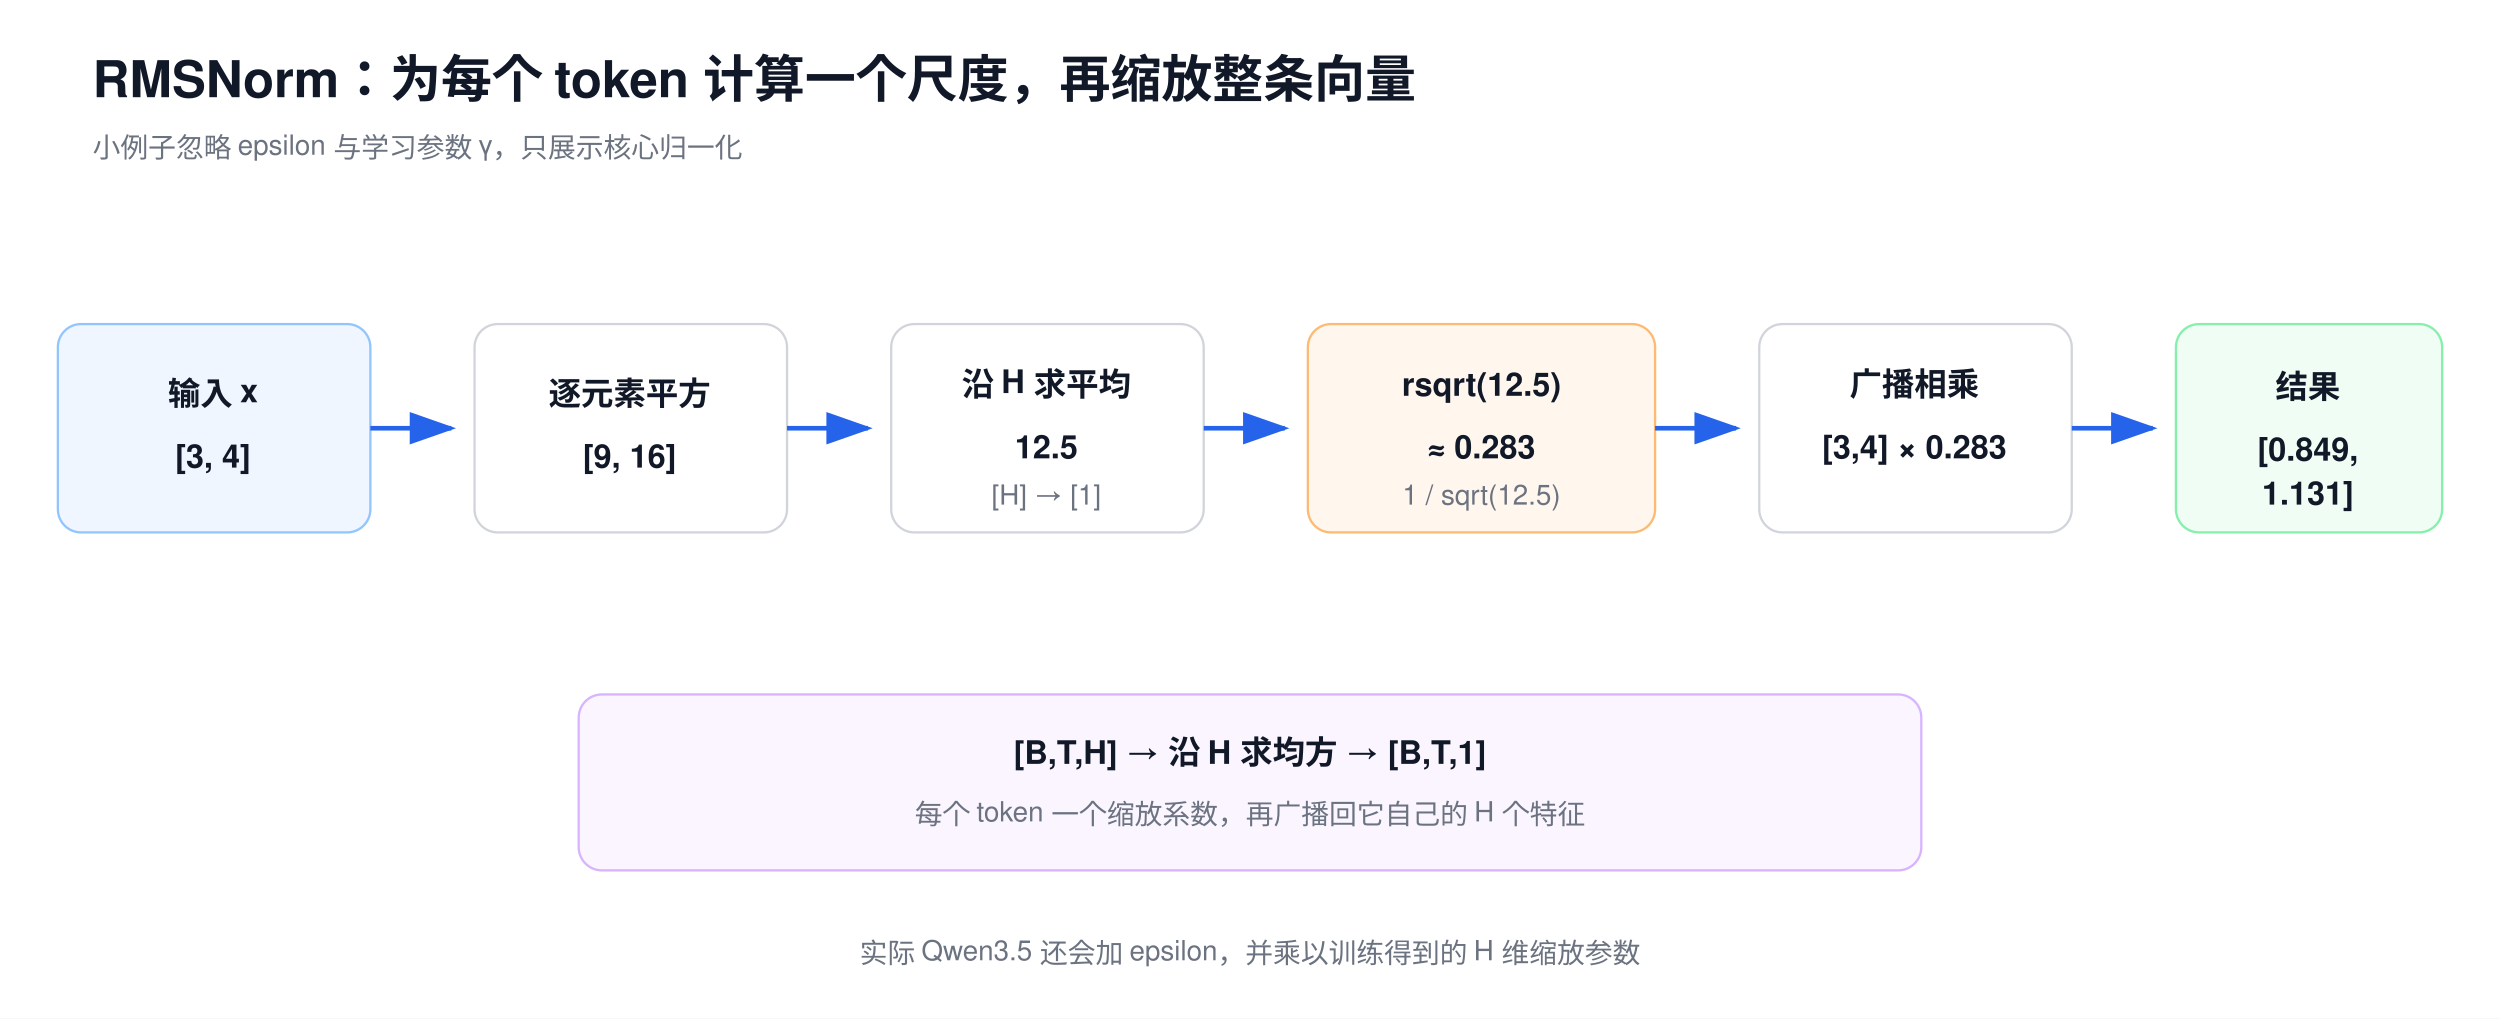
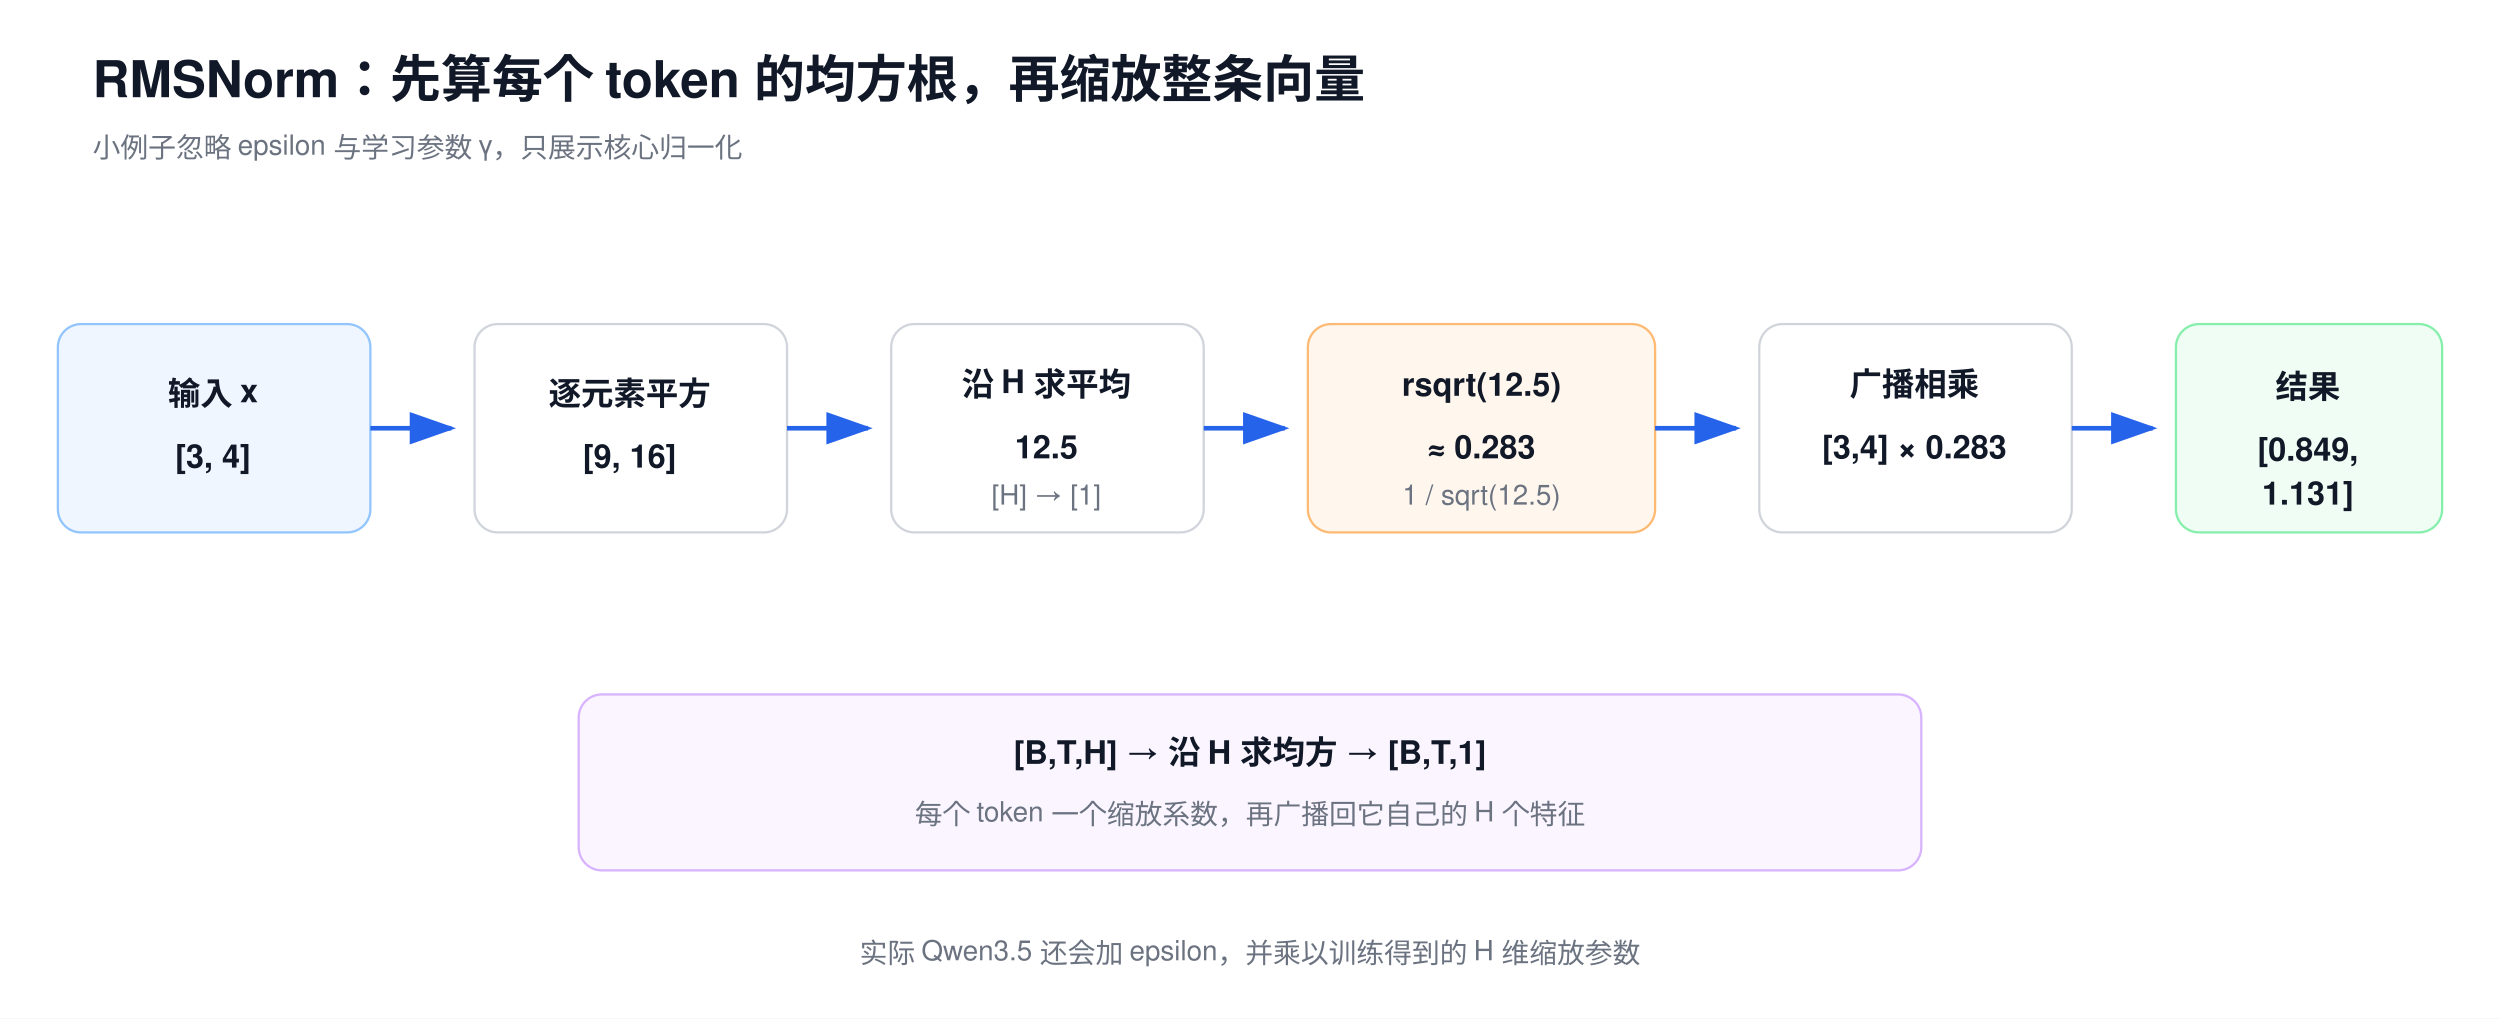
<svg xmlns="http://www.w3.org/2000/svg" viewBox="0 0 1080 440" width="1080" height="440" role="img" aria-labelledby="title desc">
  <style>
    text { font-family: 'Helvetica Neue', Helvetica, Arial, 'PingFang SC', 'Microsoft YaHei', sans-serif; fill: #111827; }
    .title { font-size: 22px; font-weight: 600; }
    .label { font-size: 14px; font-weight: 600; }
    .sub { font-size: 12px; fill: #6b7280; }
  </style>
  <defs>
    <marker id="arrow" markerWidth="10" markerHeight="7" refX="9" refY="3.5" orient="auto">
      <polygon points="0 0,10 3.5,0 7" fill="#2563eb" />
    </marker>
  </defs>
  <rect width="1080" height="440" fill="#ffffff" />
-   <text x="40" y="42" class="title">RMSNorm：为每个 token 计算一个尺度，再缩放整条向量</text>
+   <text x="40" y="42" class="title">RMSNorm：先算每个 token 的均方根，再缩放整条向量</text>
  <text x="40" y="68" class="sub">小例子忽略 epsilon 与学习参数 γ，只展示核心归一化</text>
  <g transform="translate(25,140)">
    <rect width="135" height="90" rx="10" fill="#eff6ff" stroke="#93c5fd" />
    <text x="67" y="35" text-anchor="middle" class="label">输入 x</text>
    <text x="67" y="62" text-anchor="middle" class="label">[3, 4]</text>
  </g>
  <path d="M160 185 H195" stroke="#2563eb" stroke-width="2" marker-end="url(#arrow)" />
  <g transform="translate(205,140)">
    <rect width="135" height="90" rx="10" fill="#ffffff" stroke="#d1d5db" />
    <text x="67" y="35" text-anchor="middle" class="label">逐元素平方</text>
    <text x="67" y="62" text-anchor="middle" class="label">[9, 16]</text>
  </g>
  <path d="M340 185 H375" stroke="#2563eb" stroke-width="2" marker-end="url(#arrow)" />
  <g transform="translate(385,140)">
    <rect width="135" height="90" rx="10" fill="#ffffff" stroke="#d1d5db" />
    <text x="67" y="31" text-anchor="middle" class="label">沿 H 求平均</text>
    <text x="67" y="58" text-anchor="middle" class="label">12.5</text>
    <text x="67" y="78" text-anchor="middle" class="sub">[H] → [1]</text>
  </g>
  <path d="M520 185 H555" stroke="#2563eb" stroke-width="2" marker-end="url(#arrow)" />
  <g transform="translate(565,140)">
    <rect width="150" height="90" rx="10" fill="#fff7ed" stroke="#fdba74" />
    <text x="75" y="31" text-anchor="middle" class="label">rsqrt(12.5)</text>
    <text x="75" y="58" text-anchor="middle" class="label">≈ 0.283</text>
    <text x="75" y="78" text-anchor="middle" class="sub">1 / sqrt(12.5)</text>
  </g>
  <path d="M715 185 H750" stroke="#2563eb" stroke-width="2" marker-end="url(#arrow)" />
  <g transform="translate(760,140)">
    <rect width="135" height="90" rx="10" fill="#ffffff" stroke="#d1d5db" />
    <text x="67" y="31" text-anchor="middle" class="label">广播相乘</text>
    <text x="67" y="58" text-anchor="middle" class="label">[3,4] × 0.283</text>
  </g>
  <path d="M895 185 H930" stroke="#2563eb" stroke-width="2" marker-end="url(#arrow)" />
  <g transform="translate(940,140)">
    <rect width="115" height="90" rx="10" fill="#f0fdf4" stroke="#86efac" />
    <text x="57" y="32" text-anchor="middle" class="label">结果</text>
    <text x="57" y="59" text-anchor="middle" class="label">[0.849,</text>
    <text x="57" y="78" text-anchor="middle" class="label">1.131]</text>
  </g>
  <rect x="250" y="300" width="580" height="76" rx="10" fill="#faf5ff" stroke="#d8b4fe" />
  <text x="540" y="330" text-anchor="middle" class="label">[B,T,H] → 沿 H 求均方 → [B,T,1]</text>
  <text x="540" y="356" text-anchor="middle" class="sub">每个 token 一个缩放系数，再广播回它自己的 H 个特征</text>
  <text x="540" y="416" text-anchor="middle" class="sub">实际 Qwen3.5 还会加 epsilon，并乘以训练得到的 H 维缩放参数</text>
</svg>
